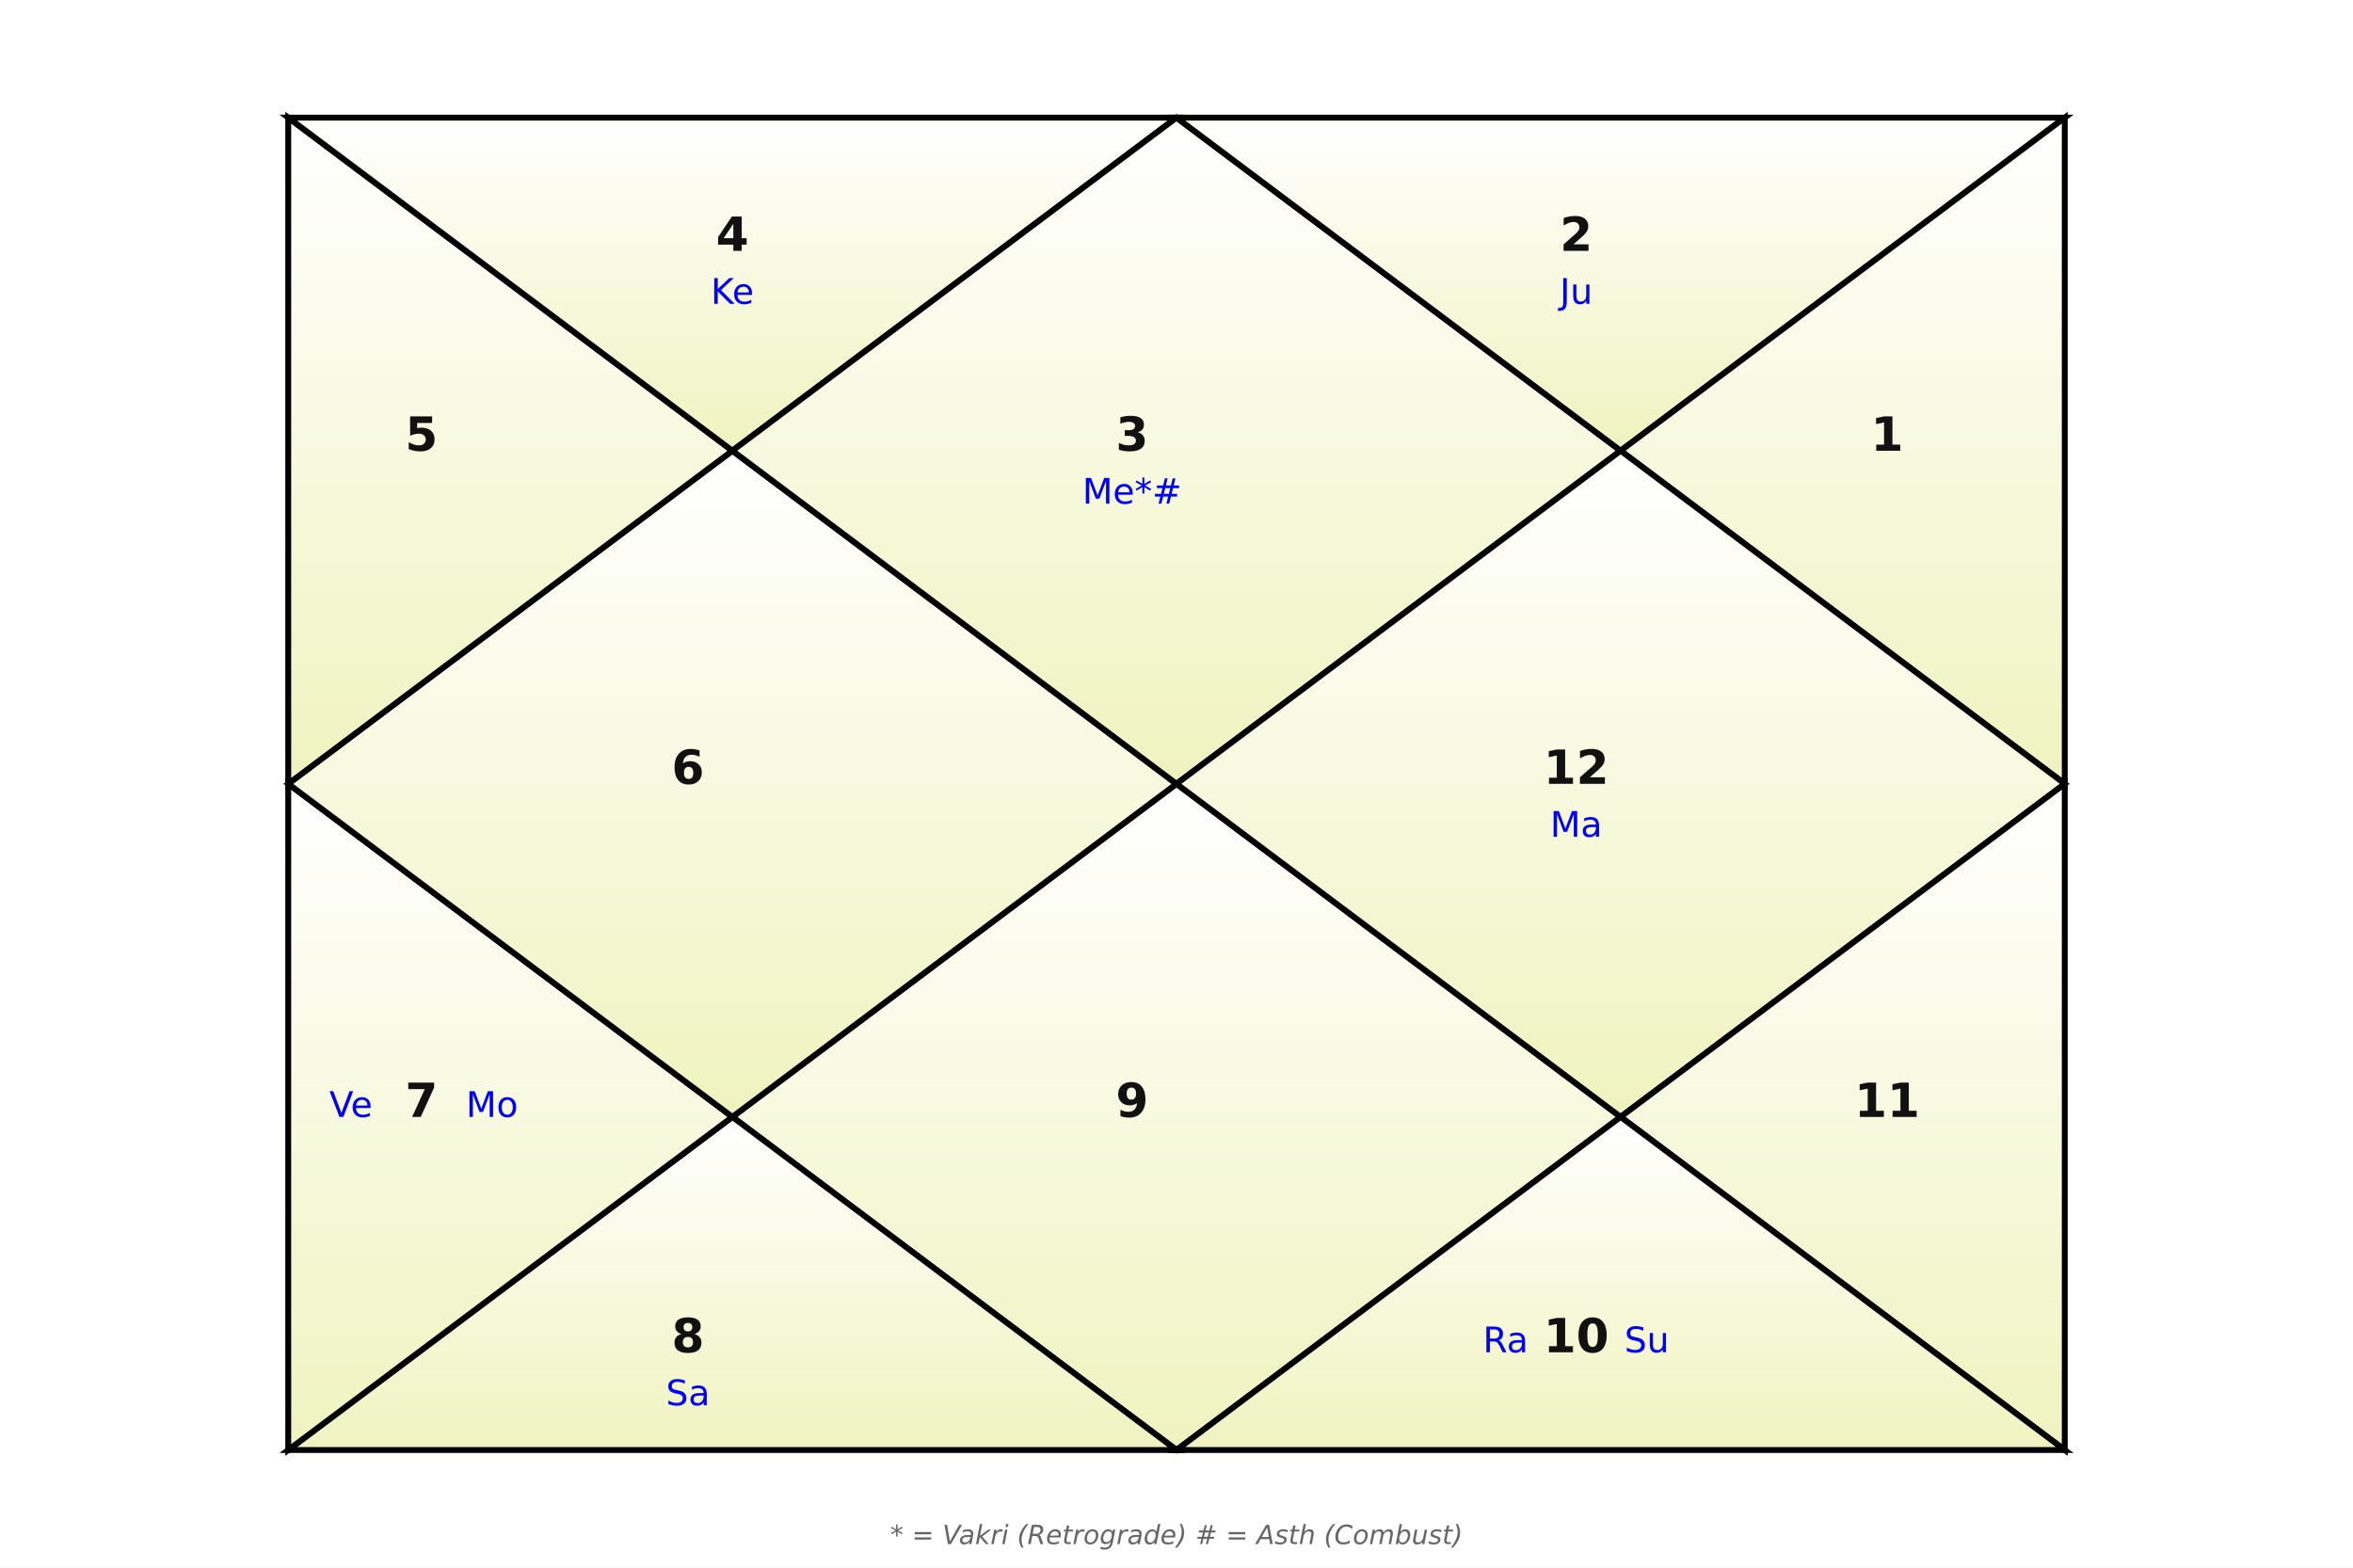
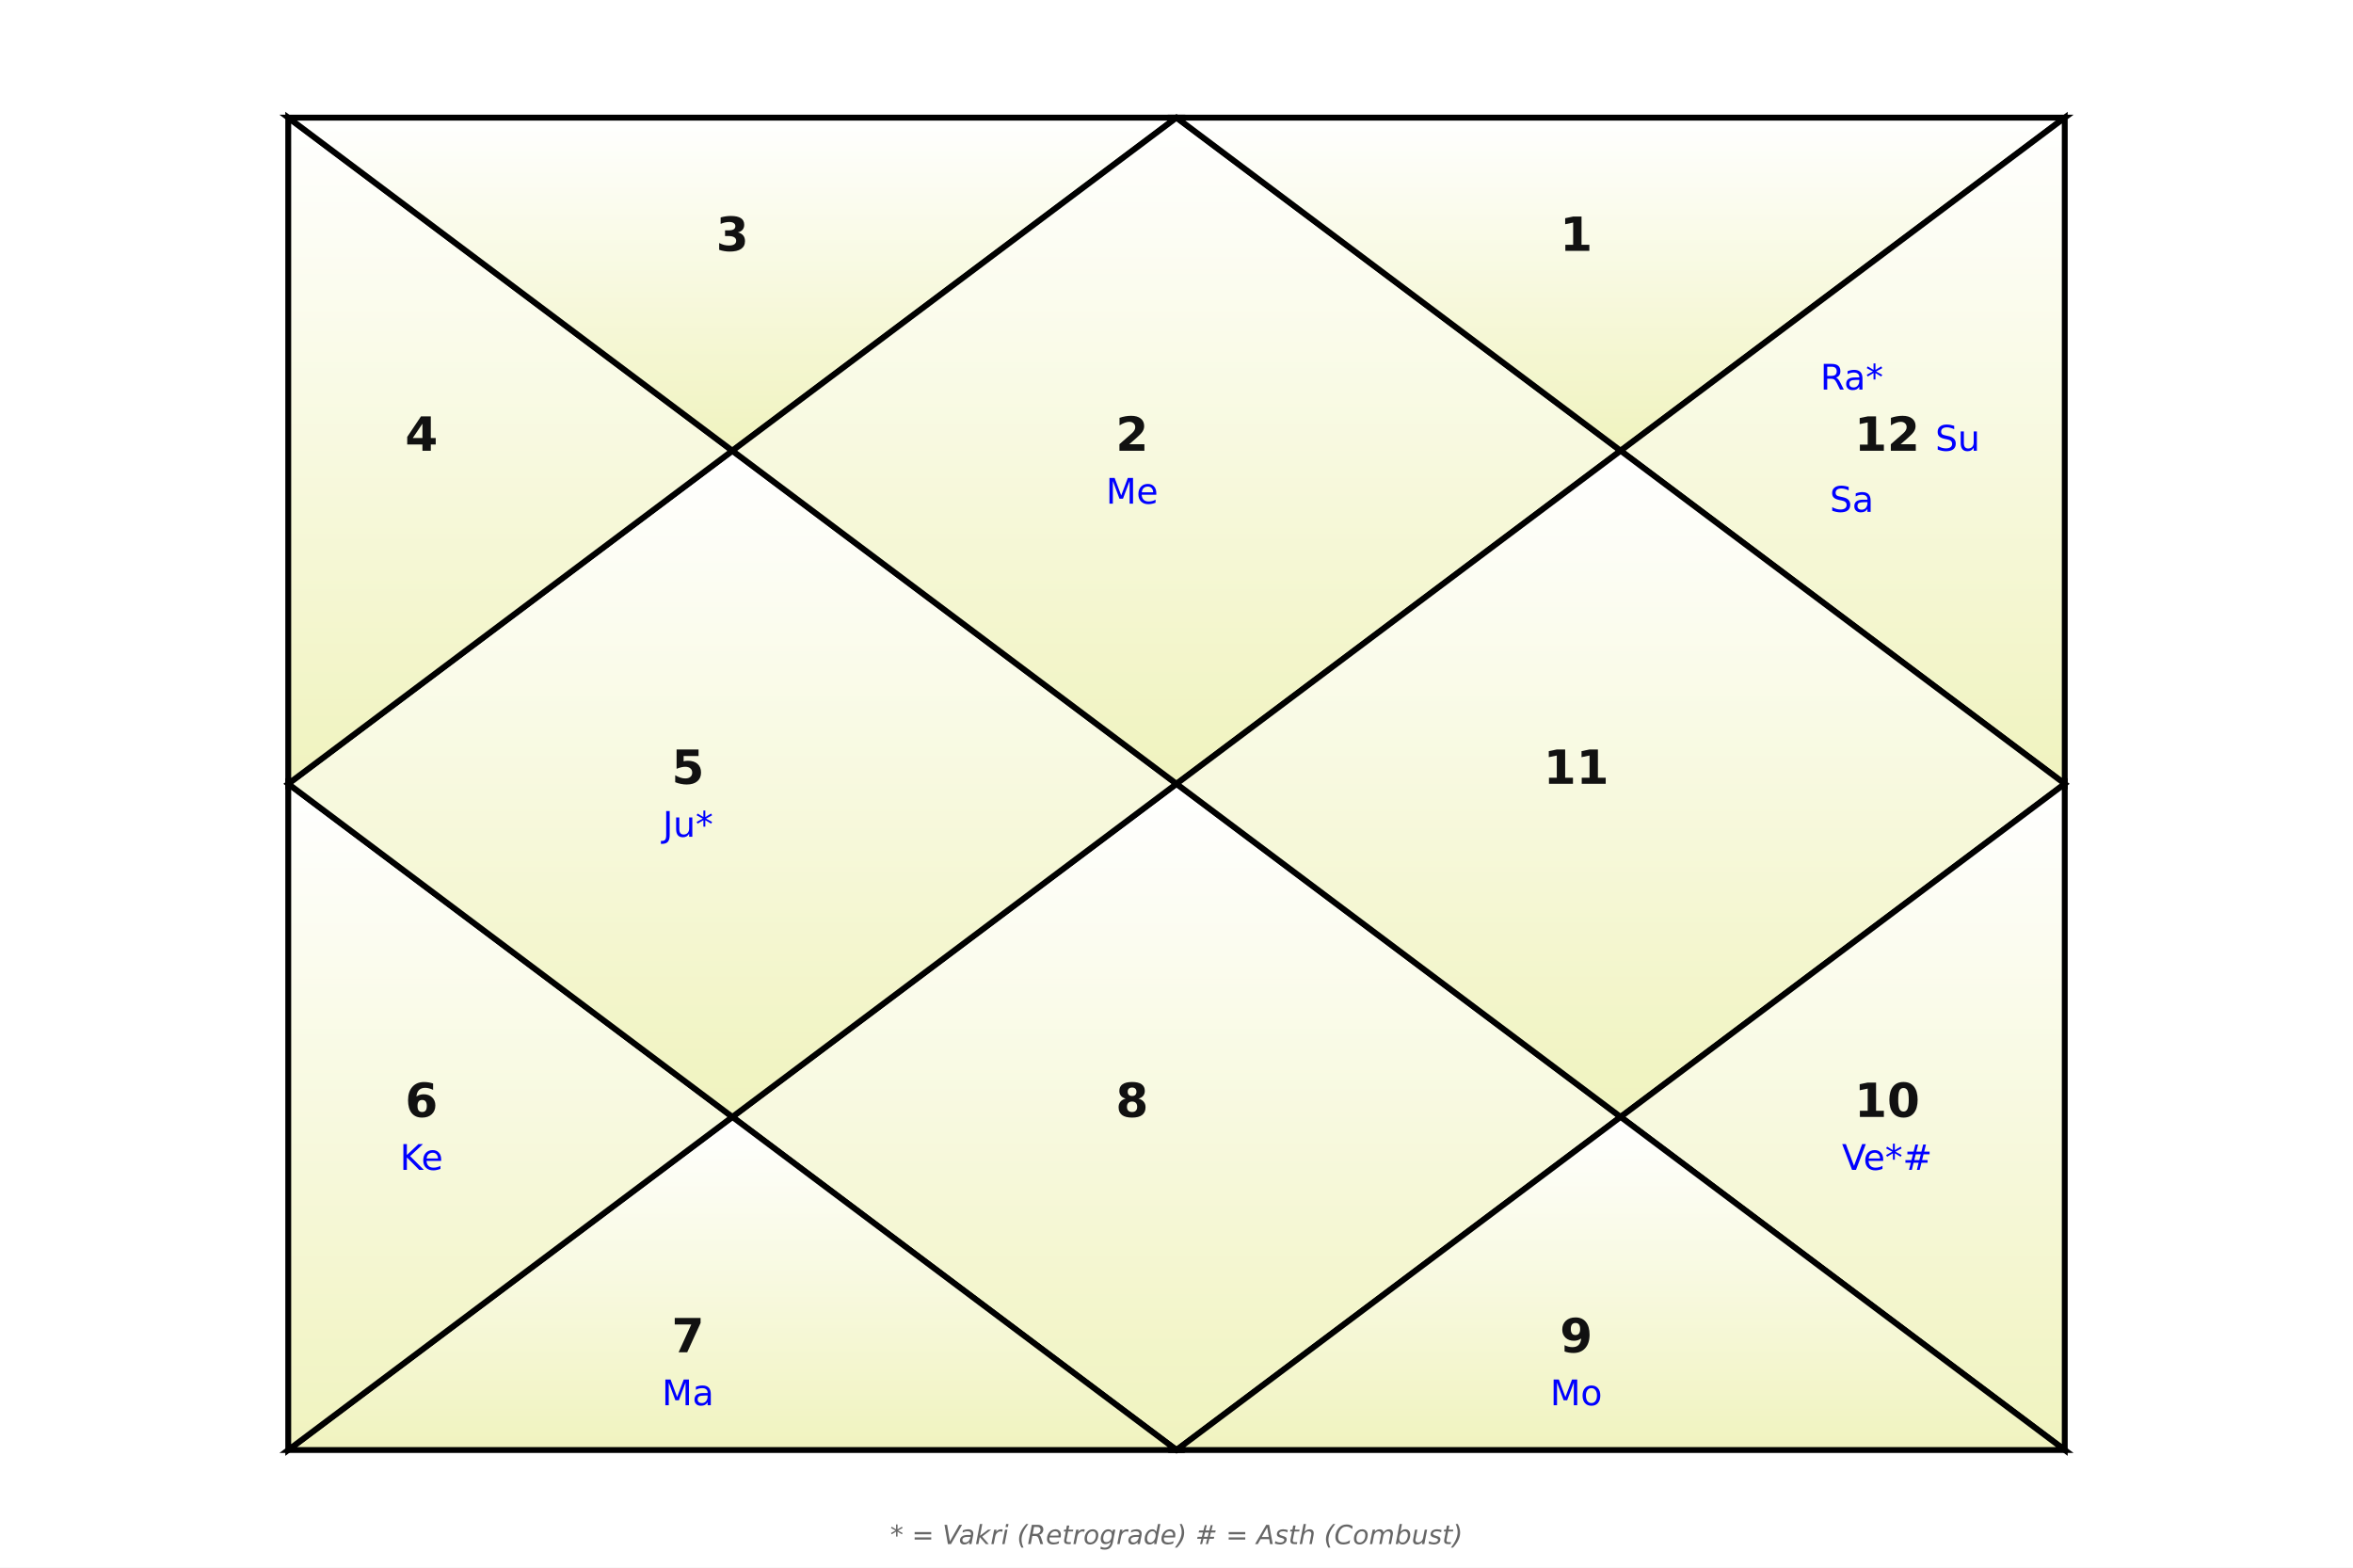
<svg xmlns="http://www.w3.org/2000/svg" baseProfile="full" height="100%" version="1.1" viewBox="0 0 800 533" width="100%">
  <defs>
    <linearGradient id="houseGrad" x1="0" x2="0" y1="0" y2="1">
      <stop offset="0" stop-color="white" />
      <stop offset="1" stop-color="#f0f3bf" />
    </linearGradient>
  </defs>
  <rect fill="white" height="533" width="800" x="0" y="0" />
  <polygon fill="url(#houseGrad)" points="249.0,379.75 400.0,493.0 551.0,379.75 400.0,266.5" stroke="#000" stroke-width="2" />
  <polygon fill="url(#houseGrad)" points="249.0,379.75 98.0,493.0 400.0,493.0" stroke="#000" stroke-width="2" />
  <polygon fill="url(#houseGrad)" points="98.0,266.5 98.0,493.0 249.0,379.75" stroke="#000" stroke-width="2" />
  <polygon fill="url(#houseGrad)" points="98.0,266.5 249.0,379.75 400.0,266.5 249.0,153.25" stroke="#000" stroke-width="2" />
  <polygon fill="url(#houseGrad)" points="98.0,40.0 98.0,266.5 249.0,153.25" stroke="#000" stroke-width="2" />
  <polygon fill="url(#houseGrad)" points="98.0,40.0 249.0,153.25 400.0,40.0" stroke="#000" stroke-width="2" />
  <polygon fill="url(#houseGrad)" points="249.0,153.25 400.0,266.5 551.0,153.25 400.0,40.0" stroke="#000" stroke-width="2" />
  <polygon fill="url(#houseGrad)" points="400.0,40.0 551.0,153.25 702.0,40.0" stroke="#000" stroke-width="2" />
  <polygon fill="url(#houseGrad)" points="551.0,153.25 702.0,266.5 702.0,40.0" stroke="#000" stroke-width="2" />
  <polygon fill="url(#houseGrad)" points="551.0,153.25 400.0,266.5 551.0,379.75 702.0,266.5" stroke="#000" stroke-width="2" />
  <polygon fill="url(#houseGrad)" points="551.0,379.75 702.0,493.0 702.0,266.5" stroke="#000" stroke-width="2" />
  <polygon fill="url(#houseGrad)" points="551.0,379.75 400.0,493.0 702.0,493.0" stroke="#000" stroke-width="2" />
-   <text fill="#111111" font-family="DejaVu Sans, Arial, sans-serif" font-size="16" font-weight="bold" text-anchor="middle" x="384.9" y="153.25">3</text>
-   <text fill="#0000ff" font-family="DejaVu Sans, Arial, sans-serif" font-size="12" text-anchor="middle" x="384.9" y="171.25">Me*#</text>
-   <text fill="#111111" font-family="DejaVu Sans, Arial, sans-serif" font-size="16" font-weight="bold" text-anchor="middle" x="249.0" y="85.3">4</text>
-   <text fill="#0000ff" font-family="DejaVu Sans, Arial, sans-serif" font-size="12" text-anchor="middle" x="249.0" y="103.3">Ke</text>
-   <text fill="#111111" font-family="DejaVu Sans, Arial, sans-serif" font-size="16" font-weight="bold" text-anchor="middle" x="143.3" y="153.25">5</text>
-   <text fill="#111111" font-family="DejaVu Sans, Arial, sans-serif" font-size="16" font-weight="bold" text-anchor="middle" x="233.9" y="266.5">6</text>
-   <text fill="#111111" font-family="DejaVu Sans, Arial, sans-serif" font-size="16" font-weight="bold" text-anchor="middle" x="143.3" y="379.75">7</text>
-   <text fill="#0000ff" font-family="DejaVu Sans, Arial, sans-serif" font-size="12" text-anchor="middle" x="167.3" y="379.75">Mo</text>
-   <text fill="#0000ff" font-family="DejaVu Sans, Arial, sans-serif" font-size="12" text-anchor="middle" x="119.3" y="379.75">Ve</text>
-   <text fill="#111111" font-family="DejaVu Sans, Arial, sans-serif" font-size="16" font-weight="bold" text-anchor="middle" x="233.9" y="459.78">8</text>
-   <text fill="#0000ff" font-family="DejaVu Sans, Arial, sans-serif" font-size="12" text-anchor="middle" x="233.9" y="477.78">Sa</text>
-   <text fill="#111111" font-family="DejaVu Sans, Arial, sans-serif" font-size="16" font-weight="bold" text-anchor="middle" x="384.9" y="379.75">9</text>
-   <text fill="#111111" font-family="DejaVu Sans, Arial, sans-serif" font-size="16" font-weight="bold" text-anchor="middle" x="535.9" y="459.78">10</text>
-   <text fill="#0000ff" font-family="DejaVu Sans, Arial, sans-serif" font-size="12" text-anchor="middle" x="559.9" y="459.78">Su</text>
-   <text fill="#0000ff" font-family="DejaVu Sans, Arial, sans-serif" font-size="12" text-anchor="middle" x="511.9" y="459.78">Ra</text>
-   <text fill="#111111" font-family="DejaVu Sans, Arial, sans-serif" font-size="16" font-weight="bold" text-anchor="middle" x="641.6" y="379.75">11</text>
-   <text fill="#111111" font-family="DejaVu Sans, Arial, sans-serif" font-size="16" font-weight="bold" text-anchor="middle" x="535.9" y="266.5">12</text>
-   <text fill="#0000ff" font-family="DejaVu Sans, Arial, sans-serif" font-size="12" text-anchor="middle" x="535.9" y="284.5">Ma</text>
-   <text fill="#111111" font-family="DejaVu Sans, Arial, sans-serif" font-size="16" font-weight="bold" text-anchor="middle" x="641.6" y="153.25">1</text>
-   <text fill="#111111" font-family="DejaVu Sans, Arial, sans-serif" font-size="16" font-weight="bold" text-anchor="middle" x="535.9" y="85.3">2</text>
-   <text fill="#0000ff" font-family="DejaVu Sans, Arial, sans-serif" font-size="12" text-anchor="middle" x="535.9" y="103.3">Ju</text>
+   <text fill="#111111" font-family="DejaVu Sans, Arial, sans-serif" font-size="16" font-weight="bold" text-anchor="middle" x="384.9" y="153.25">2</text>
+   <text fill="#0000ff" font-family="DejaVu Sans, Arial, sans-serif" font-size="12" text-anchor="middle" x="384.9" y="171.25">Me</text>
+   <text fill="#111111" font-family="DejaVu Sans, Arial, sans-serif" font-size="16" font-weight="bold" text-anchor="middle" x="249.0" y="85.3">3</text>
+   <text fill="#111111" font-family="DejaVu Sans, Arial, sans-serif" font-size="16" font-weight="bold" text-anchor="middle" x="143.3" y="153.25">4</text>
+   <text fill="#111111" font-family="DejaVu Sans, Arial, sans-serif" font-size="16" font-weight="bold" text-anchor="middle" x="233.9" y="266.5">5</text>
+   <text fill="#0000ff" font-family="DejaVu Sans, Arial, sans-serif" font-size="12" text-anchor="middle" x="233.9" y="284.5">Ju*</text>
+   <text fill="#111111" font-family="DejaVu Sans, Arial, sans-serif" font-size="16" font-weight="bold" text-anchor="middle" x="143.3" y="379.75">6</text>
+   <text fill="#0000ff" font-family="DejaVu Sans, Arial, sans-serif" font-size="12" text-anchor="middle" x="143.3" y="397.75">Ke</text>
+   <text fill="#111111" font-family="DejaVu Sans, Arial, sans-serif" font-size="16" font-weight="bold" text-anchor="middle" x="233.9" y="459.78">7</text>
+   <text fill="#0000ff" font-family="DejaVu Sans, Arial, sans-serif" font-size="12" text-anchor="middle" x="233.9" y="477.78">Ma</text>
+   <text fill="#111111" font-family="DejaVu Sans, Arial, sans-serif" font-size="16" font-weight="bold" text-anchor="middle" x="384.9" y="379.75">8</text>
+   <text fill="#111111" font-family="DejaVu Sans, Arial, sans-serif" font-size="16" font-weight="bold" text-anchor="middle" x="535.9" y="459.78">9</text>
+   <text fill="#0000ff" font-family="DejaVu Sans, Arial, sans-serif" font-size="12" text-anchor="middle" x="535.9" y="477.78">Mo</text>
+   <text fill="#111111" font-family="DejaVu Sans, Arial, sans-serif" font-size="16" font-weight="bold" text-anchor="middle" x="641.6" y="379.75">10</text>
+   <text fill="#0000ff" font-family="DejaVu Sans, Arial, sans-serif" font-size="12" text-anchor="middle" x="641.6" y="397.75">Ve*#</text>
+   <text fill="#111111" font-family="DejaVu Sans, Arial, sans-serif" font-size="16" font-weight="bold" text-anchor="middle" x="535.9" y="266.5">11</text>
+   <text fill="#111111" font-family="DejaVu Sans, Arial, sans-serif" font-size="16" font-weight="bold" text-anchor="middle" x="641.6" y="153.25">12</text>
+   <text fill="#0000ff" font-family="DejaVu Sans, Arial, sans-serif" font-size="12" text-anchor="middle" x="665.6" y="153.25">Su</text>
+   <text fill="#0000ff" font-family="DejaVu Sans, Arial, sans-serif" font-size="12" text-anchor="middle" x="629.6" y="174.035">Sa</text>
+   <text fill="#0000ff" font-family="DejaVu Sans, Arial, sans-serif" font-size="12" text-anchor="middle" x="629.6" y="132.465">Ra*</text>
+   <text fill="#111111" font-family="DejaVu Sans, Arial, sans-serif" font-size="16" font-weight="bold" text-anchor="middle" x="535.9" y="85.3">1</text>
  <text fill="#666" font-family="DejaVu Sans" font-size="9" font-style="italic" text-anchor="middle" x="400.0" y="525">* = Vakri (Retrograde)  # = Asth (Combust)</text>
</svg>
